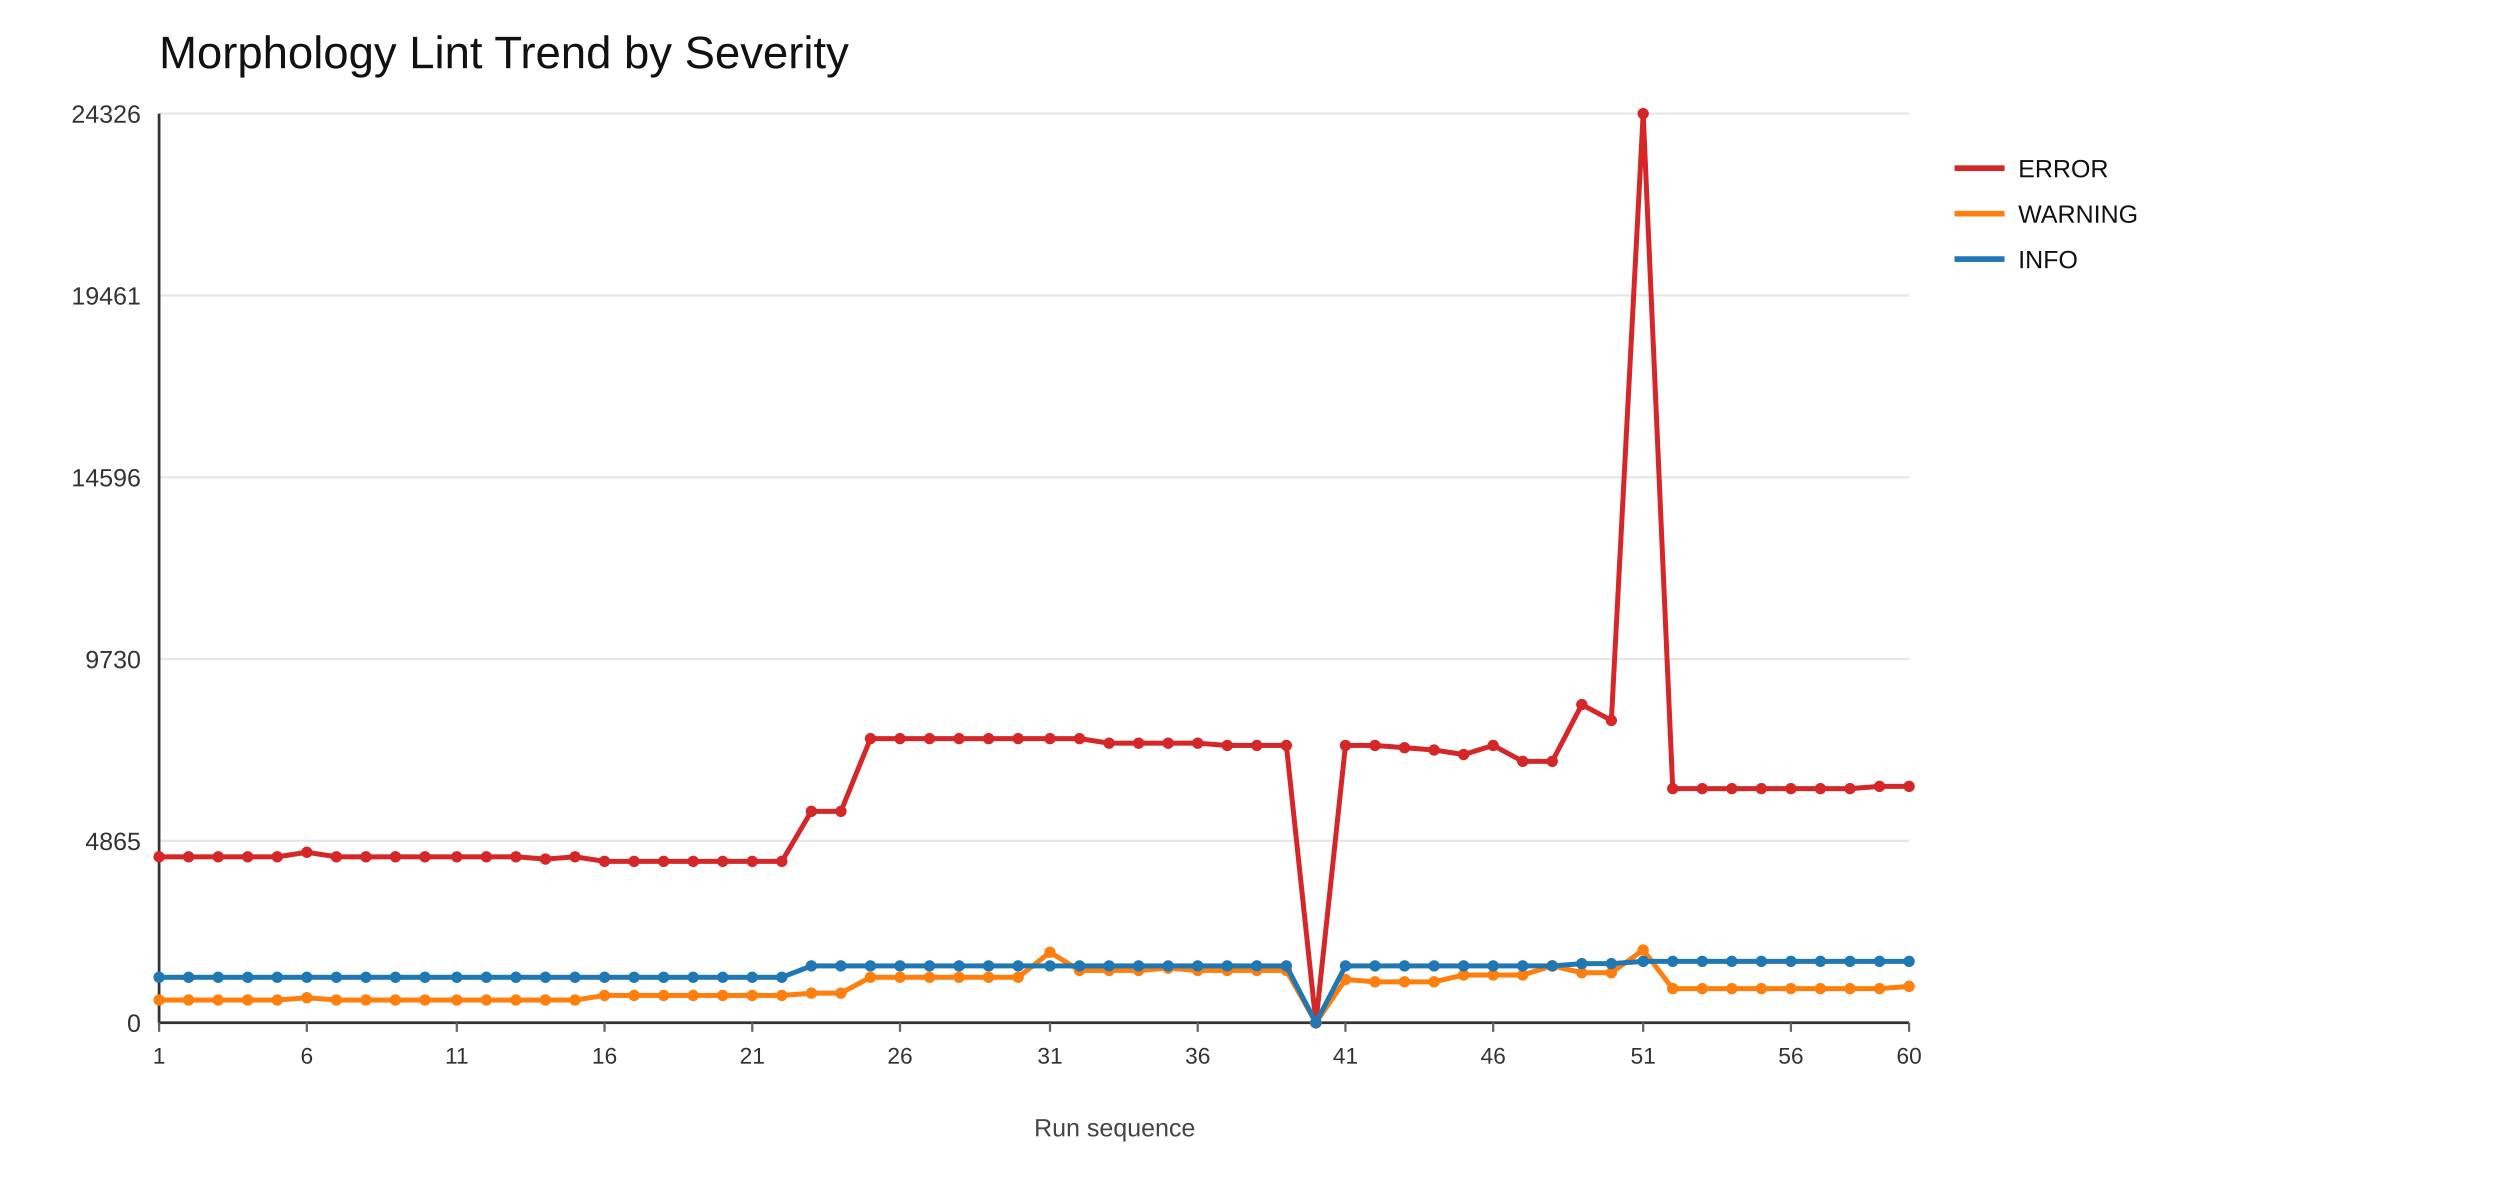
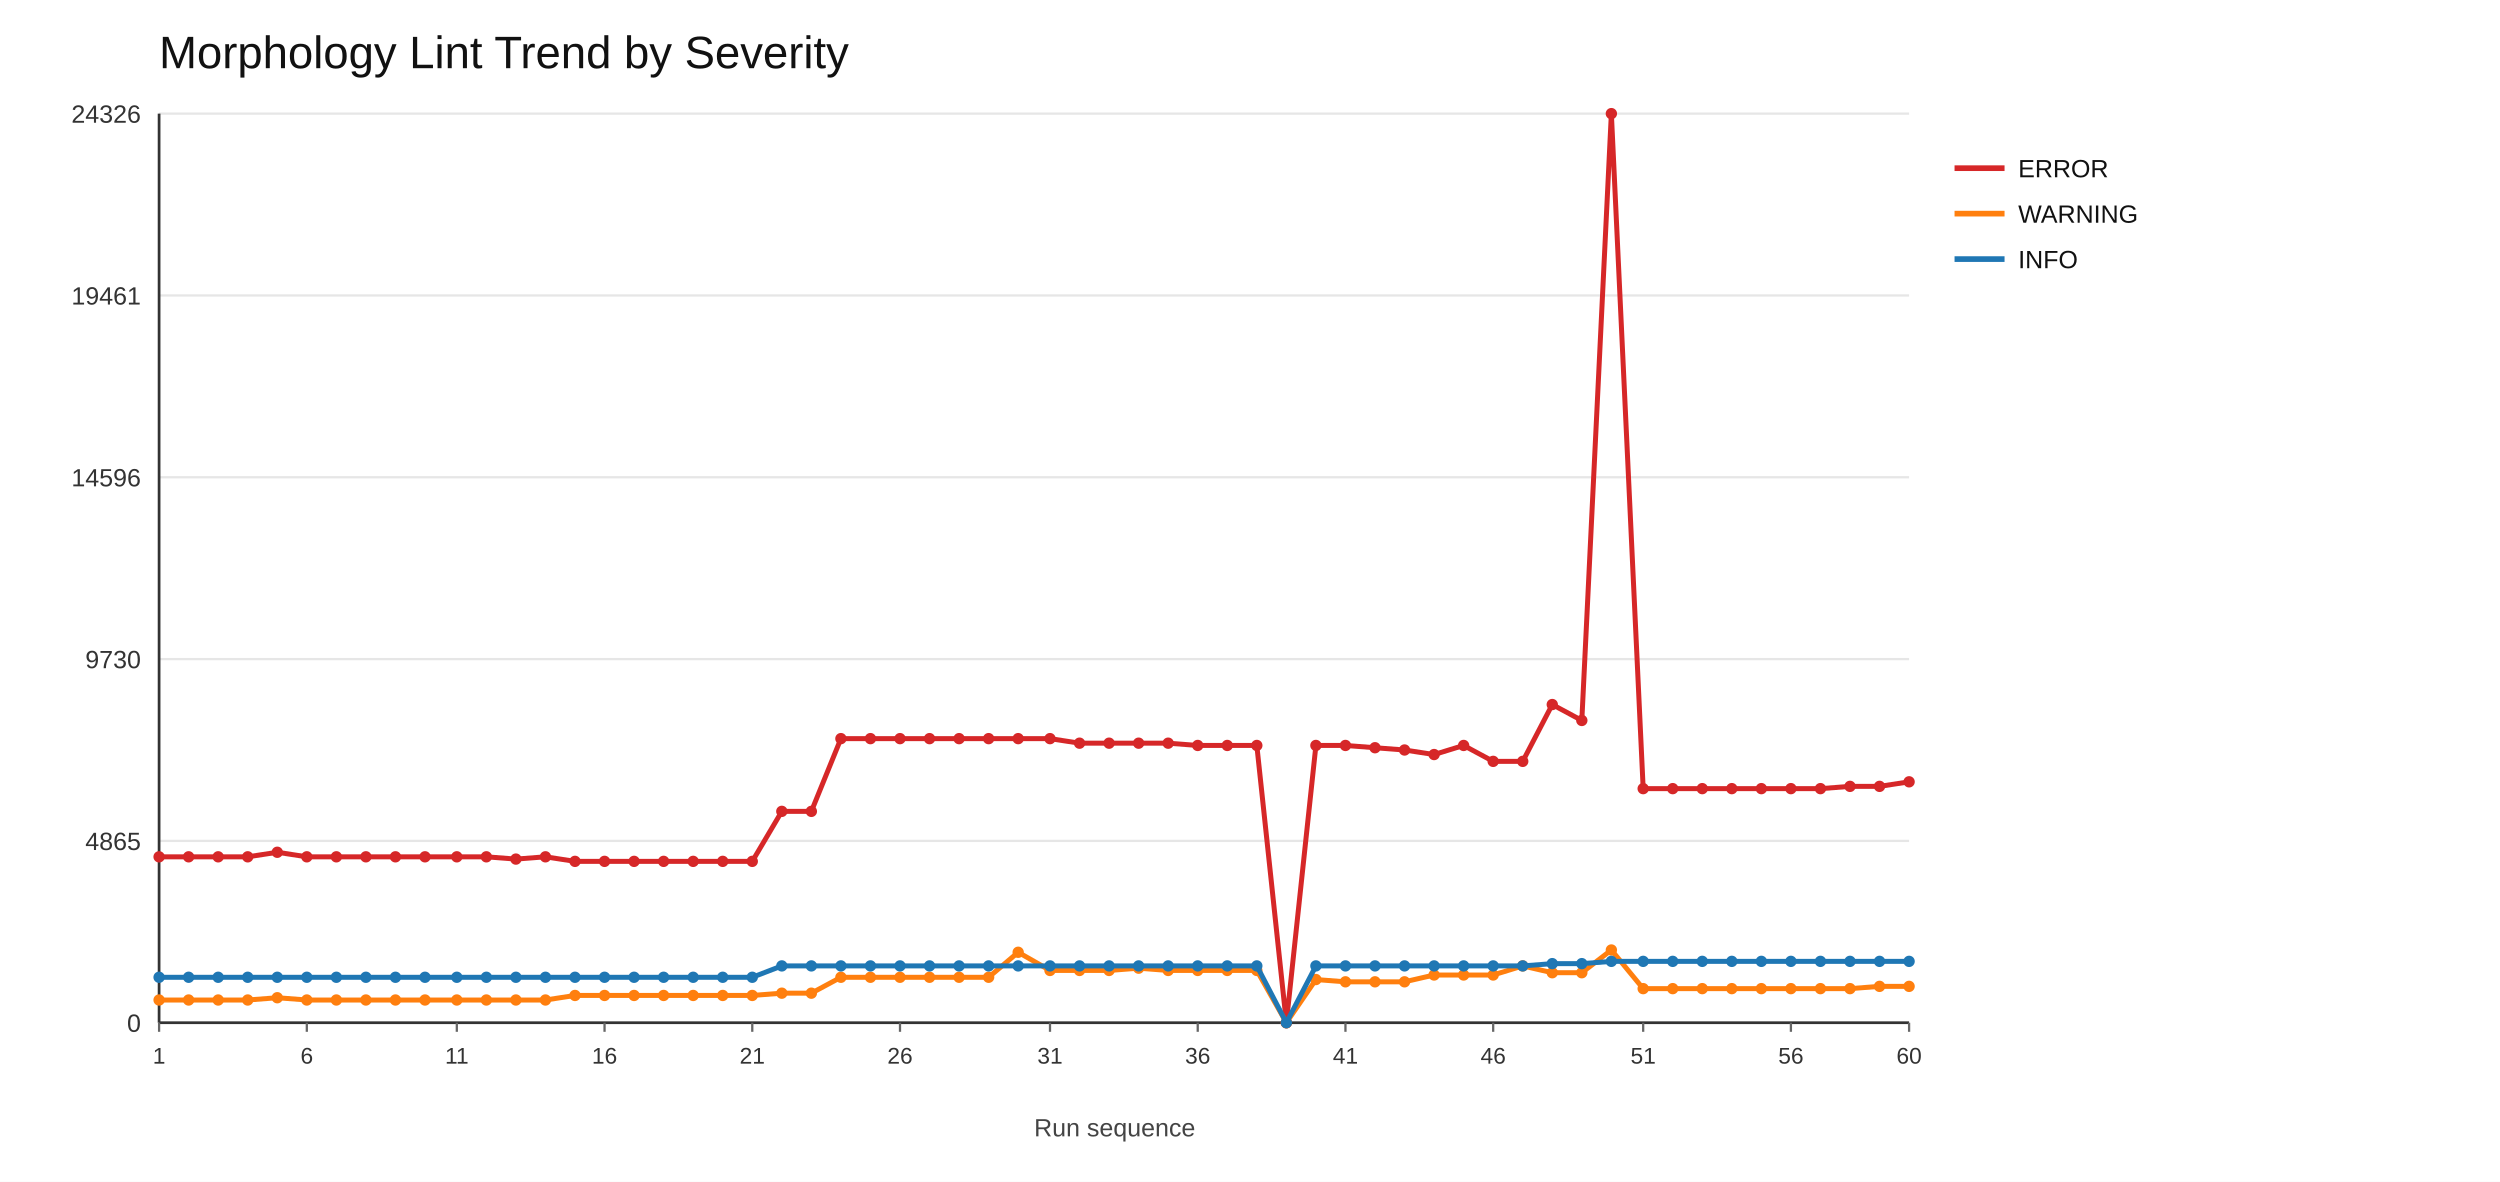
<svg xmlns="http://www.w3.org/2000/svg" width="1100" height="520">
  <rect x="0" y="0" width="1100" height="520" fill="#ffffff" />
  <text x="70" y="30" font-size="20" font-family="Arial" fill="#111">Morphology Lint Trend by Severity</text>
  <line x1="70" y1="450" x2="840" y2="450" stroke="#e6e6e6" stroke-width="1" />
  <text x="62" y="454" font-size="11" font-family="Arial" fill="#333" text-anchor="end">0</text>
  <line x1="70" y1="370" x2="840" y2="370" stroke="#e6e6e6" stroke-width="1" />
  <text x="62" y="374" font-size="11" font-family="Arial" fill="#333" text-anchor="end">4865</text>
  <line x1="70" y1="290" x2="840" y2="290" stroke="#e6e6e6" stroke-width="1" />
  <text x="62" y="294" font-size="11" font-family="Arial" fill="#333" text-anchor="end">9730</text>
  <line x1="70" y1="210" x2="840" y2="210" stroke="#e6e6e6" stroke-width="1" />
  <text x="62" y="214" font-size="11" font-family="Arial" fill="#333" text-anchor="end">14596</text>
  <line x1="70" y1="130" x2="840" y2="130" stroke="#e6e6e6" stroke-width="1" />
  <text x="62" y="134" font-size="11" font-family="Arial" fill="#333" text-anchor="end">19461</text>
  <line x1="70" y1="50" x2="840" y2="50" stroke="#e6e6e6" stroke-width="1" />
  <text x="62" y="54" font-size="11" font-family="Arial" fill="#333" text-anchor="end">24326</text>
  <line x1="70" y1="450" x2="840" y2="450" stroke="#333" stroke-width="1.2" />
  <line x1="70" y1="50" x2="70" y2="450" stroke="#333" stroke-width="1.2" />
  <line x1="70" y1="450" x2="70" y2="454" stroke="#666" stroke-width="1" />
  <text x="70" y="468" font-size="10" font-family="Arial" fill="#333" text-anchor="middle">1</text>
  <line x1="135" y1="450" x2="135" y2="454" stroke="#666" stroke-width="1" />
  <text x="135" y="468" font-size="10" font-family="Arial" fill="#333" text-anchor="middle">6</text>
  <line x1="201" y1="450" x2="201" y2="454" stroke="#666" stroke-width="1" />
  <text x="201" y="468" font-size="10" font-family="Arial" fill="#333" text-anchor="middle">11</text>
  <line x1="266" y1="450" x2="266" y2="454" stroke="#666" stroke-width="1" />
  <text x="266" y="468" font-size="10" font-family="Arial" fill="#333" text-anchor="middle">16</text>
  <line x1="331" y1="450" x2="331" y2="454" stroke="#666" stroke-width="1" />
  <text x="331" y="468" font-size="10" font-family="Arial" fill="#333" text-anchor="middle">21</text>
  <line x1="396" y1="450" x2="396" y2="454" stroke="#666" stroke-width="1" />
  <text x="396" y="468" font-size="10" font-family="Arial" fill="#333" text-anchor="middle">26</text>
  <line x1="462" y1="450" x2="462" y2="454" stroke="#666" stroke-width="1" />
  <text x="462" y="468" font-size="10" font-family="Arial" fill="#333" text-anchor="middle">31</text>
  <line x1="527" y1="450" x2="527" y2="454" stroke="#666" stroke-width="1" />
  <text x="527" y="468" font-size="10" font-family="Arial" fill="#333" text-anchor="middle">36</text>
  <line x1="592" y1="450" x2="592" y2="454" stroke="#666" stroke-width="1" />
  <text x="592" y="468" font-size="10" font-family="Arial" fill="#333" text-anchor="middle">41</text>
  <line x1="657" y1="450" x2="657" y2="454" stroke="#666" stroke-width="1" />
  <text x="657" y="468" font-size="10" font-family="Arial" fill="#333" text-anchor="middle">46</text>
  <line x1="723" y1="450" x2="723" y2="454" stroke="#666" stroke-width="1" />
  <text x="723" y="468" font-size="10" font-family="Arial" fill="#333" text-anchor="middle">51</text>
  <line x1="788" y1="450" x2="788" y2="454" stroke="#666" stroke-width="1" />
  <text x="788" y="468" font-size="10" font-family="Arial" fill="#333" text-anchor="middle">56</text>
  <line x1="840" y1="450" x2="840" y2="454" stroke="#666" stroke-width="1" />
  <text x="840" y="468" font-size="10" font-family="Arial" fill="#333" text-anchor="middle">60</text>
-   <polyline fill="none" stroke="#d62728" stroke-width="2.2" points="70,377 83,377 96,377 109,377 122,377 135,375 148,377 161,377 174,377 187,377 201,377 214,377 227,377 240,378 253,377 266,379 279,379 292,379 305,379 318,379 331,379 344,379 357,357 370,357 383,325 396,325 409,325 422,325 435,325 448,325 462,325 475,325 488,327 501,327 514,327 527,327 540,328 553,328 566,328 579,450 592,328 605,328 618,329 631,330 644,332 657,328 670,335 683,335 696,310 709,317 723,50 736,347 749,347 762,347 775,347 788,347 801,347 814,347 827,346 840,346" />
+   <polyline fill="none" stroke="#d62728" stroke-width="2.2" points="70,377 83,377 96,377 109,377 122,375 135,377 148,377 161,377 174,377 187,377 201,377 214,377 227,378 240,377 253,379 266,379 279,379 292,379 305,379 318,379 331,379 344,357 357,357 370,325 383,325 396,325 409,325 422,325 435,325 448,325 462,325 475,327 488,327 501,327 514,327 527,328 540,328 553,328 566,450 579,328 592,328 605,329 618,330 631,332 644,328 657,335 670,335 683,310 696,317 709,50 723,347 736,347 749,347 762,347 775,347 788,347 801,347 814,346 827,346 840,344" />
  <circle cx="70" cy="377" r="2.5" fill="#d62728" />
  <circle cx="83" cy="377" r="2.5" fill="#d62728" />
  <circle cx="96" cy="377" r="2.5" fill="#d62728" />
  <circle cx="109" cy="377" r="2.5" fill="#d62728" />
-   <circle cx="122" cy="377" r="2.5" fill="#d62728" />
-   <circle cx="135" cy="375" r="2.5" fill="#d62728" />
+   <circle cx="122" cy="375" r="2.5" fill="#d62728" />
+   <circle cx="135" cy="377" r="2.5" fill="#d62728" />
  <circle cx="148" cy="377" r="2.5" fill="#d62728" />
  <circle cx="161" cy="377" r="2.5" fill="#d62728" />
  <circle cx="174" cy="377" r="2.5" fill="#d62728" />
  <circle cx="187" cy="377" r="2.5" fill="#d62728" />
  <circle cx="201" cy="377" r="2.5" fill="#d62728" />
  <circle cx="214" cy="377" r="2.5" fill="#d62728" />
-   <circle cx="227" cy="377" r="2.5" fill="#d62728" />
-   <circle cx="240" cy="378" r="2.5" fill="#d62728" />
-   <circle cx="253" cy="377" r="2.5" fill="#d62728" />
+   <circle cx="227" cy="378" r="2.5" fill="#d62728" />
+   <circle cx="240" cy="377" r="2.5" fill="#d62728" />
+   <circle cx="253" cy="379" r="2.5" fill="#d62728" />
  <circle cx="266" cy="379" r="2.5" fill="#d62728" />
  <circle cx="279" cy="379" r="2.5" fill="#d62728" />
  <circle cx="292" cy="379" r="2.5" fill="#d62728" />
  <circle cx="305" cy="379" r="2.5" fill="#d62728" />
  <circle cx="318" cy="379" r="2.5" fill="#d62728" />
  <circle cx="331" cy="379" r="2.5" fill="#d62728" />
-   <circle cx="344" cy="379" r="2.5" fill="#d62728" />
+   <circle cx="344" cy="357" r="2.5" fill="#d62728" />
  <circle cx="357" cy="357" r="2.5" fill="#d62728" />
-   <circle cx="370" cy="357" r="2.5" fill="#d62728" />
+   <circle cx="370" cy="325" r="2.5" fill="#d62728" />
  <circle cx="383" cy="325" r="2.5" fill="#d62728" />
  <circle cx="396" cy="325" r="2.5" fill="#d62728" />
  <circle cx="409" cy="325" r="2.5" fill="#d62728" />
  <circle cx="422" cy="325" r="2.5" fill="#d62728" />
  <circle cx="435" cy="325" r="2.5" fill="#d62728" />
  <circle cx="448" cy="325" r="2.5" fill="#d62728" />
  <circle cx="462" cy="325" r="2.5" fill="#d62728" />
-   <circle cx="475" cy="325" r="2.5" fill="#d62728" />
+   <circle cx="475" cy="327" r="2.5" fill="#d62728" />
  <circle cx="488" cy="327" r="2.5" fill="#d62728" />
  <circle cx="501" cy="327" r="2.5" fill="#d62728" />
  <circle cx="514" cy="327" r="2.5" fill="#d62728" />
-   <circle cx="527" cy="327" r="2.5" fill="#d62728" />
+   <circle cx="527" cy="328" r="2.5" fill="#d62728" />
  <circle cx="540" cy="328" r="2.5" fill="#d62728" />
  <circle cx="553" cy="328" r="2.5" fill="#d62728" />
-   <circle cx="566" cy="328" r="2.5" fill="#d62728" />
-   <circle cx="579" cy="450" r="2.5" fill="#d62728" />
+   <circle cx="566" cy="450" r="2.5" fill="#d62728" />
+   <circle cx="579" cy="328" r="2.5" fill="#d62728" />
  <circle cx="592" cy="328" r="2.5" fill="#d62728" />
-   <circle cx="605" cy="328" r="2.5" fill="#d62728" />
-   <circle cx="618" cy="329" r="2.5" fill="#d62728" />
-   <circle cx="631" cy="330" r="2.5" fill="#d62728" />
-   <circle cx="644" cy="332" r="2.5" fill="#d62728" />
-   <circle cx="657" cy="328" r="2.5" fill="#d62728" />
+   <circle cx="605" cy="329" r="2.5" fill="#d62728" />
+   <circle cx="618" cy="330" r="2.5" fill="#d62728" />
+   <circle cx="631" cy="332" r="2.5" fill="#d62728" />
+   <circle cx="644" cy="328" r="2.5" fill="#d62728" />
+   <circle cx="657" cy="335" r="2.5" fill="#d62728" />
  <circle cx="670" cy="335" r="2.5" fill="#d62728" />
-   <circle cx="683" cy="335" r="2.5" fill="#d62728" />
-   <circle cx="696" cy="310" r="2.5" fill="#d62728" />
-   <circle cx="709" cy="317" r="2.5" fill="#d62728" />
-   <circle cx="723" cy="50" r="2.5" fill="#d62728" />
+   <circle cx="683" cy="310" r="2.5" fill="#d62728" />
+   <circle cx="696" cy="317" r="2.5" fill="#d62728" />
+   <circle cx="709" cy="50" r="2.5" fill="#d62728" />
+   <circle cx="723" cy="347" r="2.5" fill="#d62728" />
  <circle cx="736" cy="347" r="2.5" fill="#d62728" />
  <circle cx="749" cy="347" r="2.5" fill="#d62728" />
  <circle cx="762" cy="347" r="2.5" fill="#d62728" />
  <circle cx="775" cy="347" r="2.5" fill="#d62728" />
  <circle cx="788" cy="347" r="2.5" fill="#d62728" />
  <circle cx="801" cy="347" r="2.5" fill="#d62728" />
-   <circle cx="814" cy="347" r="2.5" fill="#d62728" />
+   <circle cx="814" cy="346" r="2.5" fill="#d62728" />
  <circle cx="827" cy="346" r="2.5" fill="#d62728" />
-   <circle cx="840" cy="346" r="2.5" fill="#d62728" />
+   <circle cx="840" cy="344" r="2.5" fill="#d62728" />
  <line x1="860" y1="74" x2="882" y2="74" stroke="#d62728" stroke-width="2.5" />
  <text x="888" y="78" font-size="11" font-family="Arial" fill="#111">ERROR</text>
-   <polyline fill="none" stroke="#ff7f0e" stroke-width="2.2" points="70,440 83,440 96,440 109,440 122,440 135,439 148,440 161,440 174,440 187,440 201,440 214,440 227,440 240,440 253,440 266,438 279,438 292,438 305,438 318,438 331,438 344,438 357,437 370,437 383,430 396,430 409,430 422,430 435,430 448,430 462,419 475,427 488,427 501,427 514,426 527,427 540,427 553,427 566,427 579,450 592,431 605,432 618,432 631,432 644,429 657,429 670,429 683,425 696,428 709,428 723,418 736,435 749,435 762,435 775,435 788,435 801,435 814,435 827,435 840,434" />
+   <polyline fill="none" stroke="#ff7f0e" stroke-width="2.2" points="70,440 83,440 96,440 109,440 122,439 135,440 148,440 161,440 174,440 187,440 201,440 214,440 227,440 240,440 253,438 266,438 279,438 292,438 305,438 318,438 331,438 344,437 357,437 370,430 383,430 396,430 409,430 422,430 435,430 448,419 462,427 475,427 488,427 501,426 514,427 527,427 540,427 553,427 566,450 579,431 592,432 605,432 618,432 631,429 644,429 657,429 670,425 683,428 696,428 709,418 723,435 736,435 749,435 762,435 775,435 788,435 801,435 814,435 827,434 840,434" />
  <circle cx="70" cy="440" r="2.5" fill="#ff7f0e" />
  <circle cx="83" cy="440" r="2.5" fill="#ff7f0e" />
  <circle cx="96" cy="440" r="2.5" fill="#ff7f0e" />
  <circle cx="109" cy="440" r="2.5" fill="#ff7f0e" />
-   <circle cx="122" cy="440" r="2.5" fill="#ff7f0e" />
-   <circle cx="135" cy="439" r="2.5" fill="#ff7f0e" />
+   <circle cx="122" cy="439" r="2.5" fill="#ff7f0e" />
+   <circle cx="135" cy="440" r="2.5" fill="#ff7f0e" />
  <circle cx="148" cy="440" r="2.5" fill="#ff7f0e" />
  <circle cx="161" cy="440" r="2.5" fill="#ff7f0e" />
  <circle cx="174" cy="440" r="2.5" fill="#ff7f0e" />
  <circle cx="187" cy="440" r="2.5" fill="#ff7f0e" />
  <circle cx="201" cy="440" r="2.5" fill="#ff7f0e" />
  <circle cx="214" cy="440" r="2.5" fill="#ff7f0e" />
  <circle cx="227" cy="440" r="2.5" fill="#ff7f0e" />
  <circle cx="240" cy="440" r="2.5" fill="#ff7f0e" />
-   <circle cx="253" cy="440" r="2.5" fill="#ff7f0e" />
+   <circle cx="253" cy="438" r="2.5" fill="#ff7f0e" />
  <circle cx="266" cy="438" r="2.5" fill="#ff7f0e" />
  <circle cx="279" cy="438" r="2.5" fill="#ff7f0e" />
  <circle cx="292" cy="438" r="2.5" fill="#ff7f0e" />
  <circle cx="305" cy="438" r="2.5" fill="#ff7f0e" />
  <circle cx="318" cy="438" r="2.5" fill="#ff7f0e" />
  <circle cx="331" cy="438" r="2.5" fill="#ff7f0e" />
-   <circle cx="344" cy="438" r="2.5" fill="#ff7f0e" />
+   <circle cx="344" cy="437" r="2.5" fill="#ff7f0e" />
  <circle cx="357" cy="437" r="2.5" fill="#ff7f0e" />
-   <circle cx="370" cy="437" r="2.5" fill="#ff7f0e" />
+   <circle cx="370" cy="430" r="2.5" fill="#ff7f0e" />
  <circle cx="383" cy="430" r="2.5" fill="#ff7f0e" />
  <circle cx="396" cy="430" r="2.5" fill="#ff7f0e" />
  <circle cx="409" cy="430" r="2.5" fill="#ff7f0e" />
  <circle cx="422" cy="430" r="2.5" fill="#ff7f0e" />
  <circle cx="435" cy="430" r="2.5" fill="#ff7f0e" />
-   <circle cx="448" cy="430" r="2.5" fill="#ff7f0e" />
-   <circle cx="462" cy="419" r="2.5" fill="#ff7f0e" />
+   <circle cx="448" cy="419" r="2.5" fill="#ff7f0e" />
+   <circle cx="462" cy="427" r="2.5" fill="#ff7f0e" />
  <circle cx="475" cy="427" r="2.5" fill="#ff7f0e" />
  <circle cx="488" cy="427" r="2.5" fill="#ff7f0e" />
-   <circle cx="501" cy="427" r="2.5" fill="#ff7f0e" />
-   <circle cx="514" cy="426" r="2.5" fill="#ff7f0e" />
+   <circle cx="501" cy="426" r="2.5" fill="#ff7f0e" />
+   <circle cx="514" cy="427" r="2.5" fill="#ff7f0e" />
  <circle cx="527" cy="427" r="2.5" fill="#ff7f0e" />
  <circle cx="540" cy="427" r="2.5" fill="#ff7f0e" />
  <circle cx="553" cy="427" r="2.5" fill="#ff7f0e" />
-   <circle cx="566" cy="427" r="2.5" fill="#ff7f0e" />
-   <circle cx="579" cy="450" r="2.5" fill="#ff7f0e" />
-   <circle cx="592" cy="431" r="2.5" fill="#ff7f0e" />
+   <circle cx="566" cy="450" r="2.5" fill="#ff7f0e" />
+   <circle cx="579" cy="431" r="2.5" fill="#ff7f0e" />
+   <circle cx="592" cy="432" r="2.5" fill="#ff7f0e" />
  <circle cx="605" cy="432" r="2.5" fill="#ff7f0e" />
  <circle cx="618" cy="432" r="2.5" fill="#ff7f0e" />
-   <circle cx="631" cy="432" r="2.5" fill="#ff7f0e" />
+   <circle cx="631" cy="429" r="2.5" fill="#ff7f0e" />
  <circle cx="644" cy="429" r="2.5" fill="#ff7f0e" />
  <circle cx="657" cy="429" r="2.5" fill="#ff7f0e" />
-   <circle cx="670" cy="429" r="2.5" fill="#ff7f0e" />
-   <circle cx="683" cy="425" r="2.5" fill="#ff7f0e" />
+   <circle cx="670" cy="425" r="2.5" fill="#ff7f0e" />
+   <circle cx="683" cy="428" r="2.5" fill="#ff7f0e" />
  <circle cx="696" cy="428" r="2.5" fill="#ff7f0e" />
-   <circle cx="709" cy="428" r="2.5" fill="#ff7f0e" />
-   <circle cx="723" cy="418" r="2.5" fill="#ff7f0e" />
+   <circle cx="709" cy="418" r="2.5" fill="#ff7f0e" />
+   <circle cx="723" cy="435" r="2.5" fill="#ff7f0e" />
  <circle cx="736" cy="435" r="2.5" fill="#ff7f0e" />
  <circle cx="749" cy="435" r="2.5" fill="#ff7f0e" />
  <circle cx="762" cy="435" r="2.5" fill="#ff7f0e" />
  <circle cx="775" cy="435" r="2.5" fill="#ff7f0e" />
  <circle cx="788" cy="435" r="2.5" fill="#ff7f0e" />
  <circle cx="801" cy="435" r="2.5" fill="#ff7f0e" />
  <circle cx="814" cy="435" r="2.5" fill="#ff7f0e" />
-   <circle cx="827" cy="435" r="2.5" fill="#ff7f0e" />
+   <circle cx="827" cy="434" r="2.5" fill="#ff7f0e" />
  <circle cx="840" cy="434" r="2.5" fill="#ff7f0e" />
  <line x1="860" y1="94" x2="882" y2="94" stroke="#ff7f0e" stroke-width="2.5" />
  <text x="888" y="98" font-size="11" font-family="Arial" fill="#111">WARNING</text>
-   <polyline fill="none" stroke="#1f77b4" stroke-width="2.2" points="70,430 83,430 96,430 109,430 122,430 135,430 148,430 161,430 174,430 187,430 201,430 214,430 227,430 240,430 253,430 266,430 279,430 292,430 305,430 318,430 331,430 344,430 357,425 370,425 383,425 396,425 409,425 422,425 435,425 448,425 462,425 475,425 488,425 501,425 514,425 527,425 540,425 553,425 566,425 579,450 592,425 605,425 618,425 631,425 644,425 657,425 670,425 683,425 696,424 709,424 723,423 736,423 749,423 762,423 775,423 788,423 801,423 814,423 827,423 840,423" />
+   <polyline fill="none" stroke="#1f77b4" stroke-width="2.2" points="70,430 83,430 96,430 109,430 122,430 135,430 148,430 161,430 174,430 187,430 201,430 214,430 227,430 240,430 253,430 266,430 279,430 292,430 305,430 318,430 331,430 344,425 357,425 370,425 383,425 396,425 409,425 422,425 435,425 448,425 462,425 475,425 488,425 501,425 514,425 527,425 540,425 553,425 566,450 579,425 592,425 605,425 618,425 631,425 644,425 657,425 670,425 683,424 696,424 709,423 723,423 736,423 749,423 762,423 775,423 788,423 801,423 814,423 827,423 840,423" />
  <circle cx="70" cy="430" r="2.5" fill="#1f77b4" />
  <circle cx="83" cy="430" r="2.5" fill="#1f77b4" />
  <circle cx="96" cy="430" r="2.5" fill="#1f77b4" />
  <circle cx="109" cy="430" r="2.5" fill="#1f77b4" />
  <circle cx="122" cy="430" r="2.5" fill="#1f77b4" />
  <circle cx="135" cy="430" r="2.5" fill="#1f77b4" />
  <circle cx="148" cy="430" r="2.5" fill="#1f77b4" />
  <circle cx="161" cy="430" r="2.5" fill="#1f77b4" />
  <circle cx="174" cy="430" r="2.5" fill="#1f77b4" />
  <circle cx="187" cy="430" r="2.5" fill="#1f77b4" />
  <circle cx="201" cy="430" r="2.5" fill="#1f77b4" />
  <circle cx="214" cy="430" r="2.5" fill="#1f77b4" />
  <circle cx="227" cy="430" r="2.5" fill="#1f77b4" />
  <circle cx="240" cy="430" r="2.5" fill="#1f77b4" />
  <circle cx="253" cy="430" r="2.5" fill="#1f77b4" />
  <circle cx="266" cy="430" r="2.5" fill="#1f77b4" />
  <circle cx="279" cy="430" r="2.5" fill="#1f77b4" />
  <circle cx="292" cy="430" r="2.5" fill="#1f77b4" />
  <circle cx="305" cy="430" r="2.5" fill="#1f77b4" />
  <circle cx="318" cy="430" r="2.5" fill="#1f77b4" />
  <circle cx="331" cy="430" r="2.5" fill="#1f77b4" />
-   <circle cx="344" cy="430" r="2.5" fill="#1f77b4" />
+   <circle cx="344" cy="425" r="2.5" fill="#1f77b4" />
  <circle cx="357" cy="425" r="2.5" fill="#1f77b4" />
  <circle cx="370" cy="425" r="2.5" fill="#1f77b4" />
  <circle cx="383" cy="425" r="2.5" fill="#1f77b4" />
  <circle cx="396" cy="425" r="2.5" fill="#1f77b4" />
  <circle cx="409" cy="425" r="2.5" fill="#1f77b4" />
  <circle cx="422" cy="425" r="2.5" fill="#1f77b4" />
  <circle cx="435" cy="425" r="2.5" fill="#1f77b4" />
  <circle cx="448" cy="425" r="2.5" fill="#1f77b4" />
  <circle cx="462" cy="425" r="2.5" fill="#1f77b4" />
  <circle cx="475" cy="425" r="2.5" fill="#1f77b4" />
  <circle cx="488" cy="425" r="2.5" fill="#1f77b4" />
  <circle cx="501" cy="425" r="2.5" fill="#1f77b4" />
  <circle cx="514" cy="425" r="2.5" fill="#1f77b4" />
  <circle cx="527" cy="425" r="2.5" fill="#1f77b4" />
  <circle cx="540" cy="425" r="2.5" fill="#1f77b4" />
  <circle cx="553" cy="425" r="2.5" fill="#1f77b4" />
-   <circle cx="566" cy="425" r="2.5" fill="#1f77b4" />
-   <circle cx="579" cy="450" r="2.5" fill="#1f77b4" />
+   <circle cx="566" cy="450" r="2.5" fill="#1f77b4" />
+   <circle cx="579" cy="425" r="2.5" fill="#1f77b4" />
  <circle cx="592" cy="425" r="2.5" fill="#1f77b4" />
  <circle cx="605" cy="425" r="2.5" fill="#1f77b4" />
  <circle cx="618" cy="425" r="2.5" fill="#1f77b4" />
  <circle cx="631" cy="425" r="2.5" fill="#1f77b4" />
  <circle cx="644" cy="425" r="2.5" fill="#1f77b4" />
  <circle cx="657" cy="425" r="2.5" fill="#1f77b4" />
  <circle cx="670" cy="425" r="2.5" fill="#1f77b4" />
-   <circle cx="683" cy="425" r="2.5" fill="#1f77b4" />
+   <circle cx="683" cy="424" r="2.5" fill="#1f77b4" />
  <circle cx="696" cy="424" r="2.5" fill="#1f77b4" />
-   <circle cx="709" cy="424" r="2.5" fill="#1f77b4" />
+   <circle cx="709" cy="423" r="2.5" fill="#1f77b4" />
  <circle cx="723" cy="423" r="2.5" fill="#1f77b4" />
  <circle cx="736" cy="423" r="2.5" fill="#1f77b4" />
  <circle cx="749" cy="423" r="2.5" fill="#1f77b4" />
  <circle cx="762" cy="423" r="2.5" fill="#1f77b4" />
  <circle cx="775" cy="423" r="2.5" fill="#1f77b4" />
  <circle cx="788" cy="423" r="2.5" fill="#1f77b4" />
  <circle cx="801" cy="423" r="2.5" fill="#1f77b4" />
  <circle cx="814" cy="423" r="2.5" fill="#1f77b4" />
  <circle cx="827" cy="423" r="2.5" fill="#1f77b4" />
  <circle cx="840" cy="423" r="2.5" fill="#1f77b4" />
  <line x1="860" y1="114" x2="882" y2="114" stroke="#1f77b4" stroke-width="2.5" />
  <text x="888" y="118" font-size="11" font-family="Arial" fill="#111">INFO</text>
  <text x="455" y="500" font-size="11" font-family="Arial" fill="#444">Run sequence</text>
</svg>
